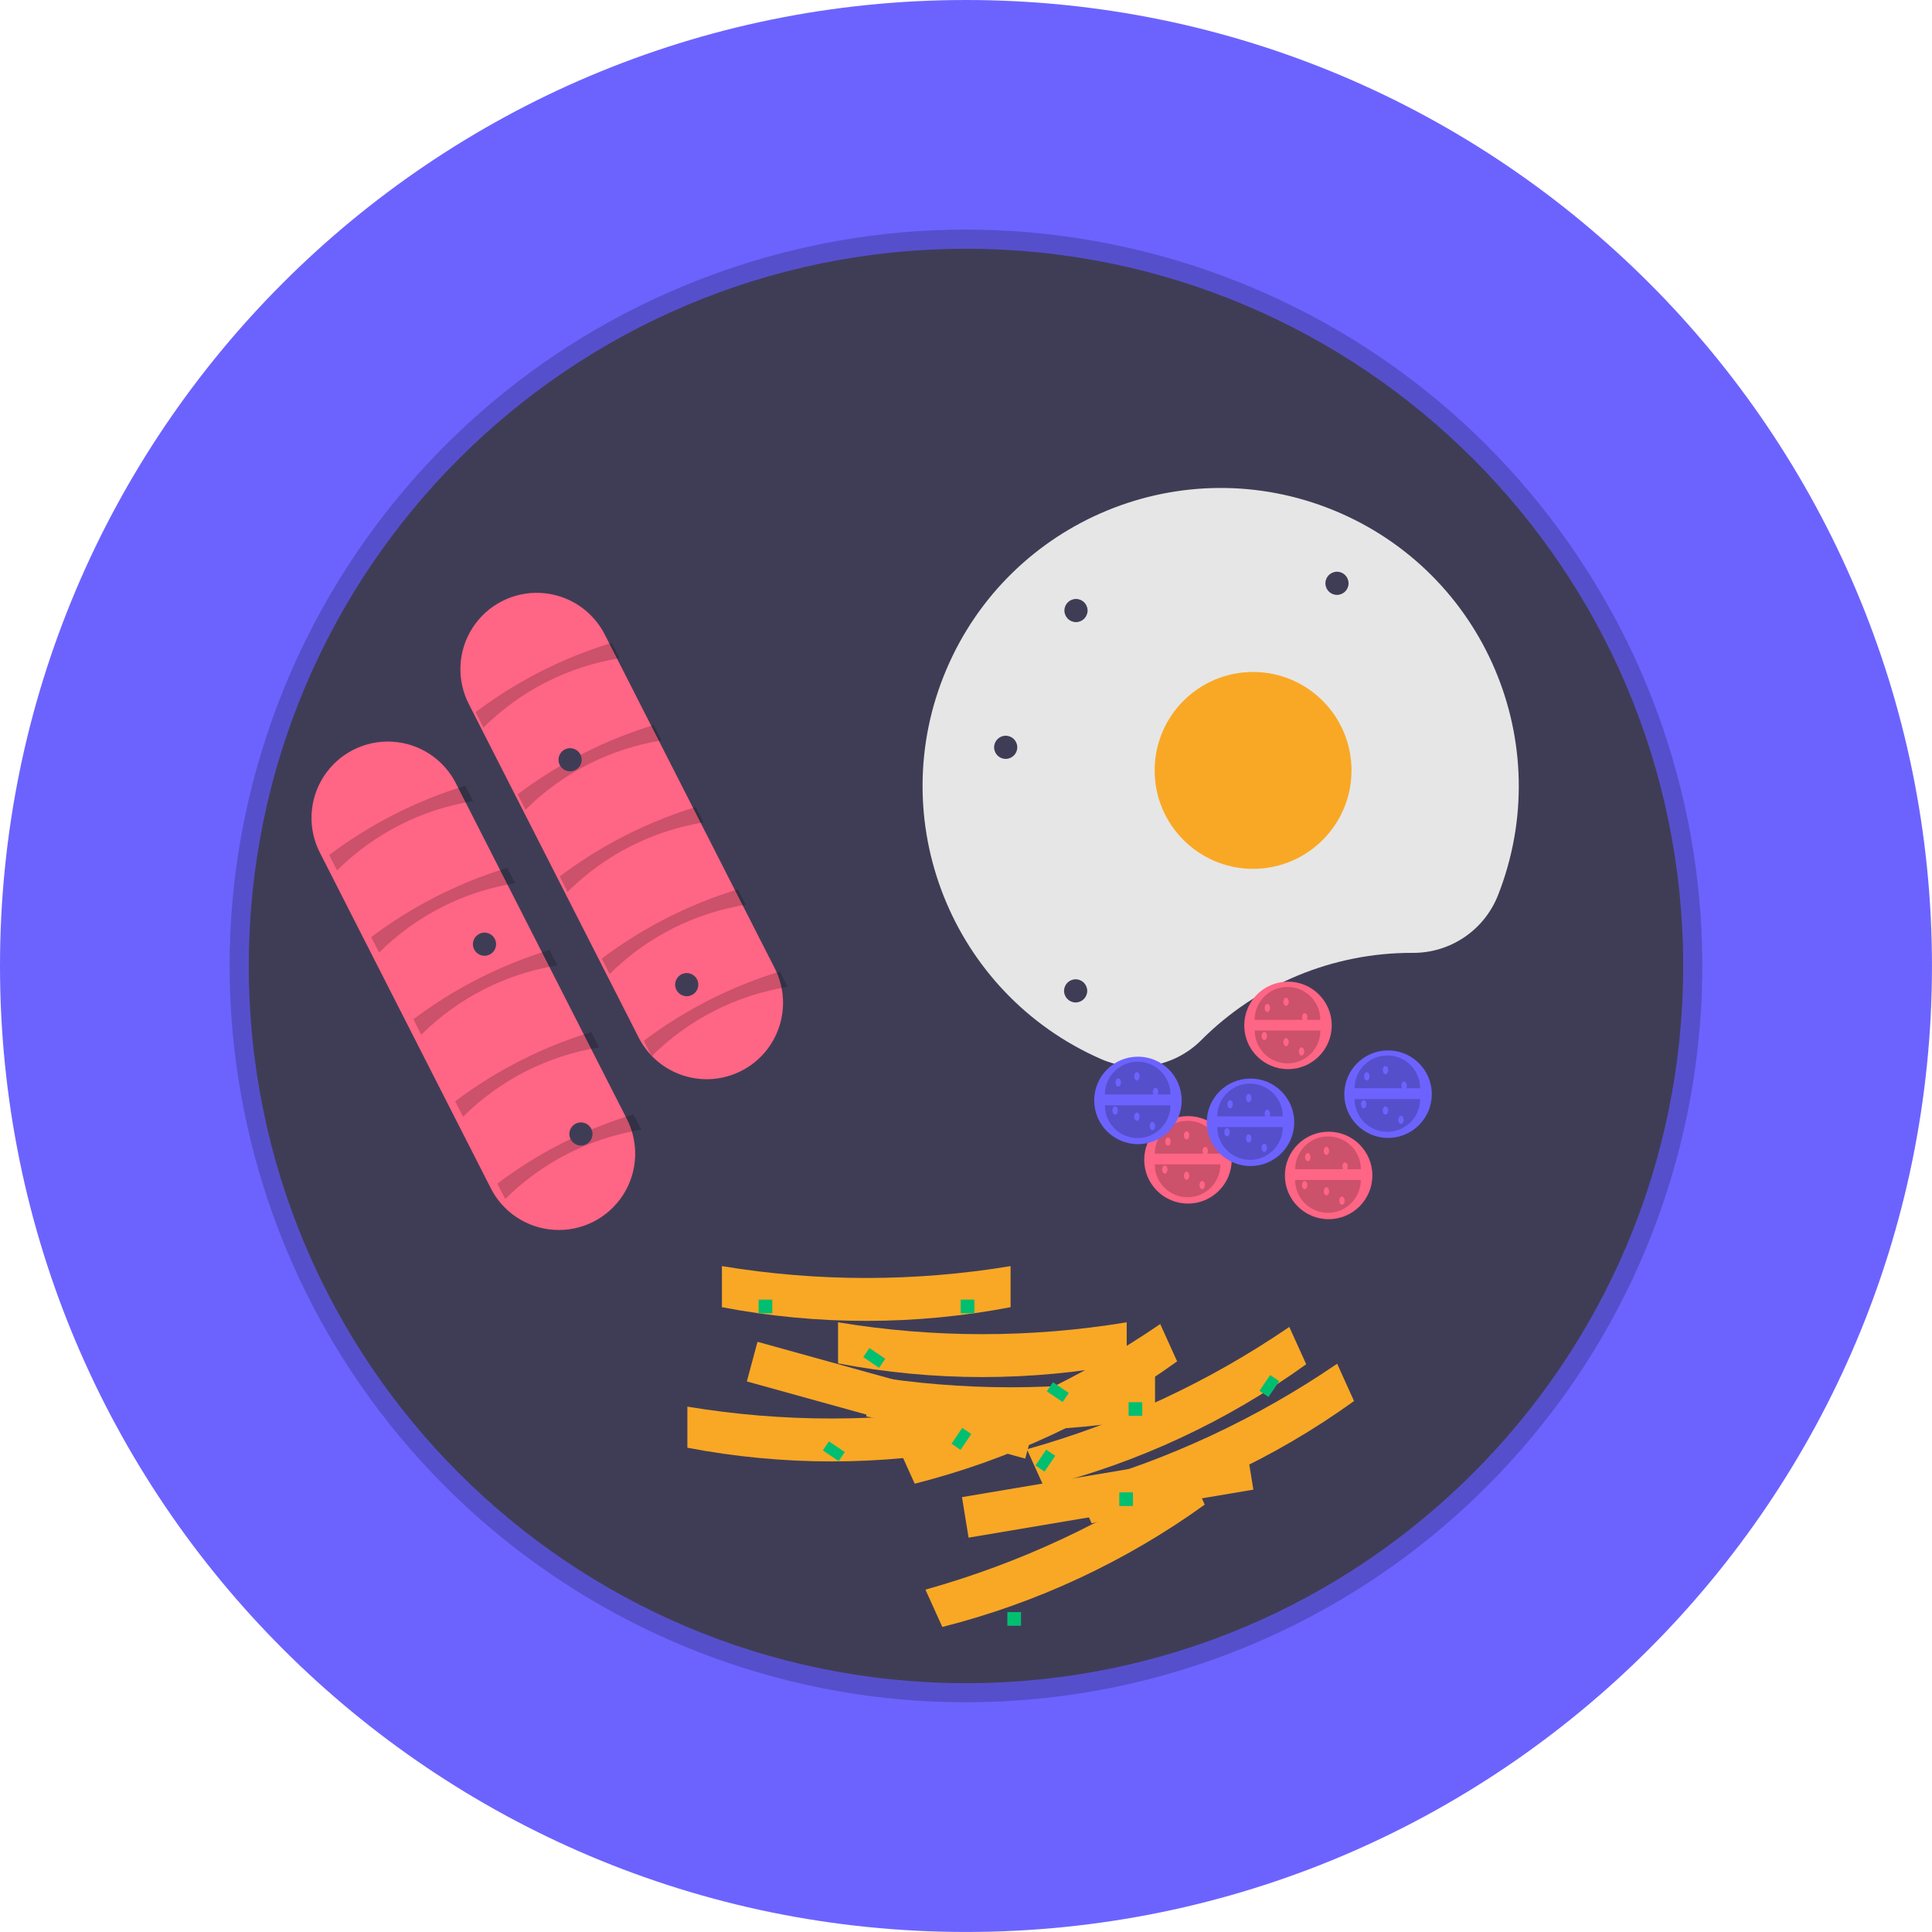
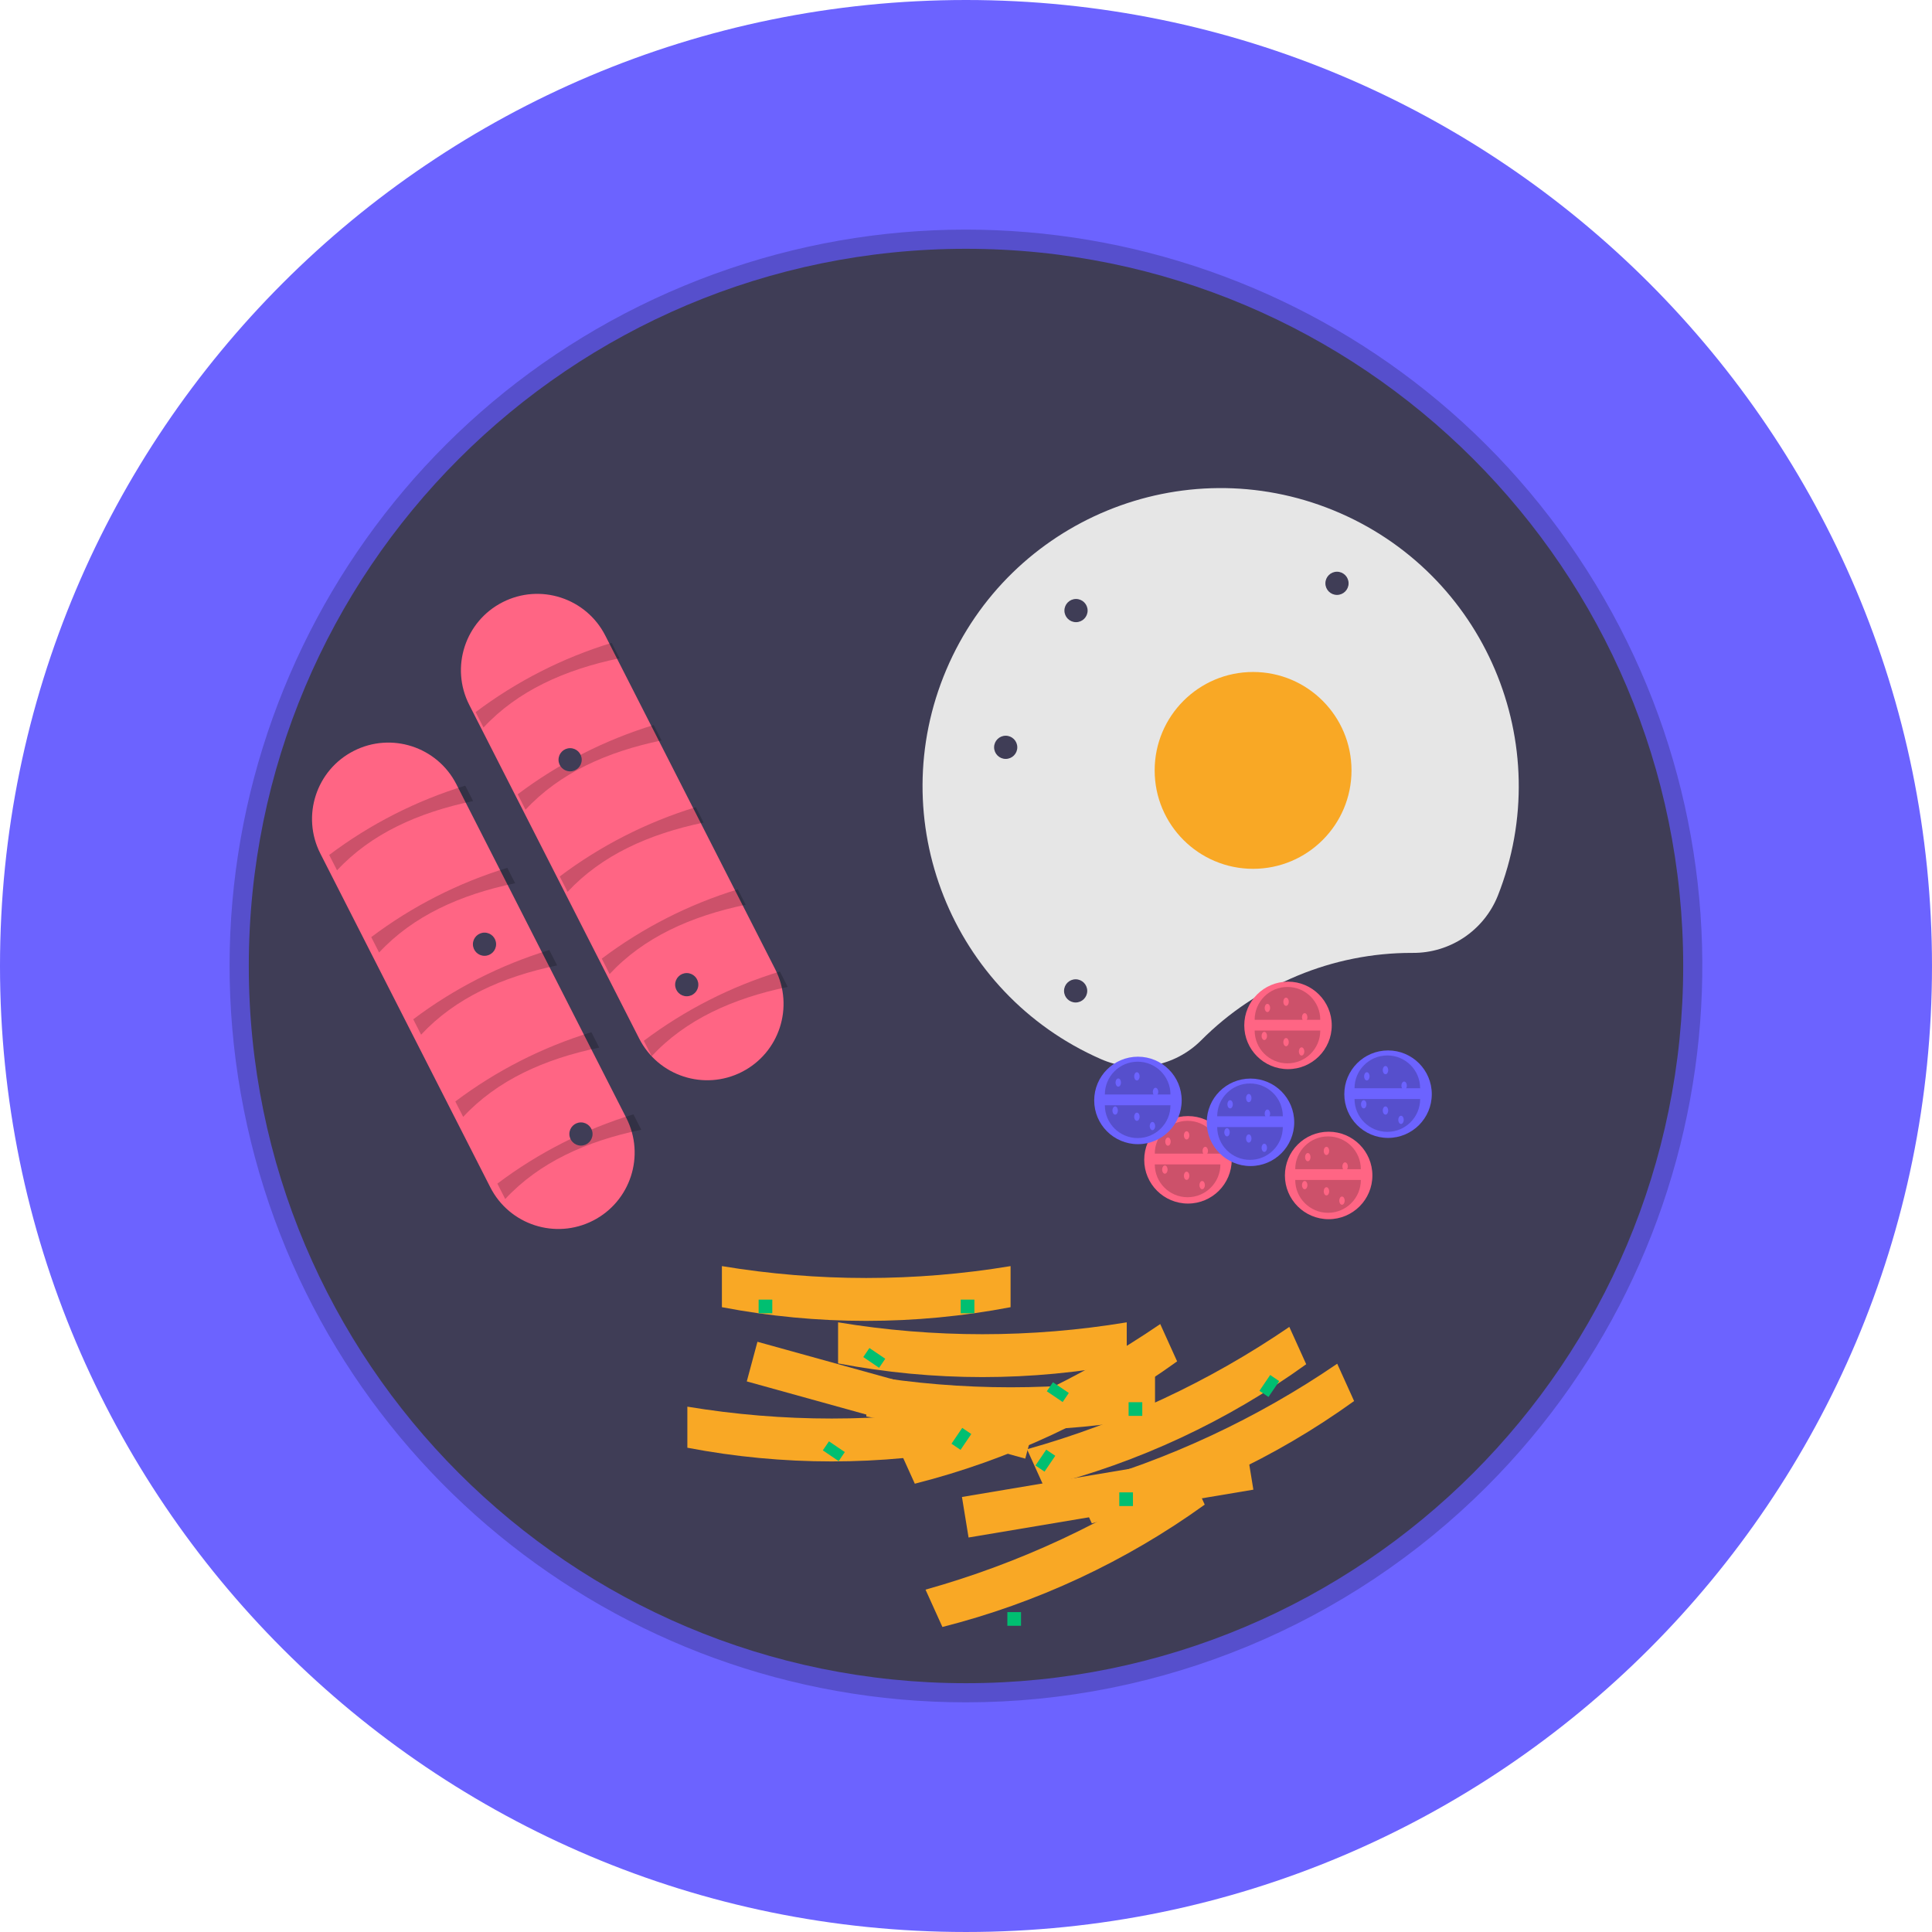
- <svg xmlns="http://www.w3.org/2000/svg" id="meal-svg" width="60.377" height="60.377" viewBox="0 0 60.377 60.377">
+ <svg xmlns="http://www.w3.org/2000/svg" id="meal-svg" width="308.871" height="308.87" viewBox="0 0 308.871 308.87">
  <defs>
    <style>
      .cls-1 {
        fill: #6c63ff;
      }

      .cls-2 {
        opacity: 0.2;
      }

      .cls-3 {
        fill: #3f3d56;
      }

      .cls-4 {
        fill: #ff6584;
      }

      .cls-5 {
        fill: #e6e6e6;
      }

      .cls-6 {
        fill: #f9a825;
      }

      .cls-7 {
        fill: #00bf71;
      }
    </style>
  </defs>
-   <path id="Path_53" data-name="Path 53" class="cls-1" d="M30.188,0A30.188,30.188,0,1,1,0,30.188,30.188,30.188,0,0,1,30.188,0Z" transform="translate(0)" />
-   <path id="Path_7" data-name="Path 7" class="cls-2" d="M447.049,318.561a23.011,23.011,0,1,1,16.271-6.74A23.011,23.011,0,0,1,447.049,318.561Zm0-44.6a21.592,21.592,0,1,0,21.592,21.592,21.616,21.616,0,0,0-21.592-21.592Z" transform="translate(-416.86 -265.362)" />
-   <ellipse id="Ellipse_5" data-name="Ellipse 5" class="cls-3" cx="22.413" cy="22.413" rx="22.413" ry="22.413" transform="translate(7.775 7.775)" />
-   <path id="Path_8" data-name="Path 8" class="cls-4" d="M471.219,352.538a2.386,2.386,0,1,1,4.252-2.165l5.311,10.428a2.386,2.386,0,0,1-4.252,2.165Z" transform="translate(-456.555 -330.511)" />
-   <path id="Path_9" data-name="Path 9" class="cls-2" d="M476.732,369.779l-.245-.481a13.775,13.775,0,0,1,4.252-2.165l.245.481A7.781,7.781,0,0,0,476.732,369.779Z" transform="translate(-461.623 -347.043)" />
-   <path id="Path_10" data-name="Path 10" class="cls-2" d="M487.138,390.214l-.245-.481a13.777,13.777,0,0,1,4.252-2.165l.245.481A7.782,7.782,0,0,0,487.138,390.214Z" transform="translate(-470.715 -364.91)" />
-   <path id="Path_11" data-name="Path 11" class="cls-2" d="M497.545,410.65l-.245-.481A13.775,13.775,0,0,1,501.552,408l.245.481A7.782,7.782,0,0,0,497.545,410.65Z" transform="translate(-479.808 -382.779)" />
-   <path id="Path_12" data-name="Path 12" class="cls-2" d="M507.951,431.085l-.245-.481a13.775,13.775,0,0,1,4.252-2.165l.245.481A7.782,7.782,0,0,0,507.951,431.085Z" transform="translate(-488.9 -400.646)" />
-   <path id="Path_13" data-name="Path 13" class="cls-2" d="M518.358,451.52l-.245-.481a13.776,13.776,0,0,1,4.252-2.165l.245.481A7.782,7.782,0,0,0,518.358,451.52Z" transform="translate(-497.993 -418.513)" />
-   <path id="Path_14" data-name="Path 14" class="cls-4" d="M434.971,388.057a2.386,2.386,0,1,1,4.252-2.165l5.311,10.428a2.386,2.386,0,1,1-4.252,2.165Z" transform="translate(-424.96 -361.382)" />
-   <path id="Path_15" data-name="Path 15" class="cls-2" d="M440.483,405.3l-.245-.481a13.777,13.777,0,0,1,4.252-2.165l.245.481A7.782,7.782,0,0,0,440.483,405.3Z" transform="translate(-429.95 -378.099)" />
-   <path id="Path_16" data-name="Path 16" class="cls-2" d="M450.89,425.733l-.245-.481a13.776,13.776,0,0,1,4.252-2.165l.245.481A7.782,7.782,0,0,0,450.89,425.733Z" transform="translate(-439.043 -395.966)" />
-   <path id="Path_17" data-name="Path 17" class="cls-2" d="M461.3,446.169l-.245-.481a13.777,13.777,0,0,1,4.252-2.165l.245.481A7.783,7.783,0,0,0,461.3,446.169Z" transform="translate(-448.135 -413.834)" />
-   <path id="Path_18" data-name="Path 18" class="cls-2" d="M471.7,466.6l-.245-.481a13.775,13.775,0,0,1,4.252-2.165l.245.481A7.783,7.783,0,0,0,471.7,466.6Z" transform="translate(-457.229 -431.702)" />
-   <path id="Path_19" data-name="Path 19" class="cls-2" d="M482.11,487.039l-.245-.481a13.775,13.775,0,0,1,4.252-2.165l.245.481A7.782,7.782,0,0,0,482.11,487.039Z" transform="translate(-466.321 -449.569)" />
-   <path id="Path_20" data-name="Path 20" class="cls-5" d="M590.92,336.827h.017a2.845,2.845,0,0,0,2.664-1.785,9.314,9.314,0,1,0-12.407,5.1,2.821,2.821,0,0,0,3.133-.581A9.283,9.283,0,0,1,590.92,336.827Z" transform="translate(-546.793 -307.049)" />
-   <ellipse id="Ellipse_6" data-name="Ellipse 6" class="cls-6" cx="3.076" cy="3.076" rx="3.076" ry="3.076" transform="translate(36.084 21)" />
-   <ellipse id="Ellipse_7" data-name="Ellipse 7" class="cls-3" cx="0.362" cy="0.362" rx="0.362" ry="0.362" transform="translate(31.067 22.992)" />
-   <ellipse id="Ellipse_8" data-name="Ellipse 8" class="cls-3" cx="0.362" cy="0.362" rx="0.362" ry="0.362" transform="translate(17.454 23.381)" />
-   <ellipse id="Ellipse_9" data-name="Ellipse 9" class="cls-3" cx="0.362" cy="0.362" rx="0.362" ry="0.362" transform="translate(33.264 18.718)" />
-   <ellipse id="Ellipse_10" data-name="Ellipse 10" class="cls-3" cx="0.362" cy="0.362" rx="0.362" ry="0.362" transform="translate(33.253 30.604)" />
-   <ellipse id="Ellipse_11" data-name="Ellipse 11" class="cls-3" cx="0.362" cy="0.362" rx="0.362" ry="0.362" transform="translate(41.42 17.867)" />
-   <ellipse id="Ellipse_12" data-name="Ellipse 12" class="cls-3" cx="0.362" cy="0.362" rx="0.362" ry="0.362" transform="translate(14.779 29.145)" />
-   <ellipse id="Ellipse_13" data-name="Ellipse 13" class="cls-3" cx="0.362" cy="0.362" rx="0.362" ry="0.362" transform="translate(17.793 35.076)" />
-   <ellipse id="Ellipse_14" data-name="Ellipse 14" class="cls-4" cx="1.367" cy="1.367" rx="1.367" ry="1.367" transform="translate(35.758 34.879)" />
-   <path id="Path_21" data-name="Path 21" class="cls-2" d="M648.422,497.982a1.025,1.025,0,1,1-2.051,0" transform="translate(-610.284 -461.593)" />
-   <path id="Path_22" data-name="Path 22" class="cls-2" d="M646.371,488.125a1.025,1.025,0,1,1,2.05,0" transform="translate(-610.283 -452.073)" />
-   <ellipse id="Ellipse_15" data-name="Ellipse 15" class="cls-4" cx="0.085" cy="0.128" rx="0.085" ry="0.128" transform="translate(36.415 35.548)" />
-   <ellipse id="Ellipse_16" data-name="Ellipse 16" class="cls-4" cx="0.085" cy="0.128" rx="0.085" ry="0.128" transform="translate(36.998 35.354)" />
-   <ellipse id="Ellipse_17" data-name="Ellipse 17" class="cls-4" cx="0.085" cy="0.128" rx="0.085" ry="0.128" transform="translate(36.998 36.616)" />
-   <ellipse id="Ellipse_18" data-name="Ellipse 18" class="cls-4" cx="0.085" cy="0.128" rx="0.085" ry="0.128" transform="translate(37.58 35.839)" />
-   <ellipse id="Ellipse_19" data-name="Ellipse 19" class="cls-4" cx="0.085" cy="0.128" rx="0.085" ry="0.128" transform="translate(37.483 36.908)" />
-   <ellipse id="Ellipse_20" data-name="Ellipse 20" class="cls-4" cx="0.085" cy="0.128" rx="0.085" ry="0.128" transform="translate(36.318 36.422)" />
-   <ellipse id="Ellipse_21" data-name="Ellipse 21" class="cls-4" cx="1.367" cy="1.367" rx="1.367" ry="1.367" transform="translate(38.884 30.678)" />
-   <path id="Path_23" data-name="Path 23" class="cls-2" d="M673.3,464.556a1.025,1.025,0,1,1-2.051,0" transform="translate(-632.037 -432.351)" />
-   <path id="Path_24" data-name="Path 24" class="cls-2" d="M671.246,454.7a1.025,1.025,0,1,1,2.051,0" transform="translate(-632.037 -422.831)" />
-   <ellipse id="Ellipse_22" data-name="Ellipse 22" class="cls-4" cx="0.085" cy="0.128" rx="0.085" ry="0.128" transform="translate(39.522 31.371)" />
-   <ellipse id="Ellipse_23" data-name="Ellipse 23" class="cls-4" cx="0.085" cy="0.128" rx="0.085" ry="0.128" transform="translate(40.105 31.177)" />
-   <ellipse id="Ellipse_24" data-name="Ellipse 24" class="cls-4" cx="0.085" cy="0.128" rx="0.085" ry="0.128" transform="translate(40.105 32.44)" />
-   <ellipse id="Ellipse_25" data-name="Ellipse 25" class="cls-4" cx="0.085" cy="0.128" rx="0.085" ry="0.128" transform="translate(40.688 31.663)" />
-   <ellipse id="Ellipse_26" data-name="Ellipse 26" class="cls-4" cx="0.085" cy="0.128" rx="0.085" ry="0.128" transform="translate(40.59 32.731)" />
-   <ellipse id="Ellipse_27" data-name="Ellipse 27" class="cls-4" cx="0.085" cy="0.128" rx="0.085" ry="0.128" transform="translate(39.425 32.246)" />
-   <ellipse id="Ellipse_28" data-name="Ellipse 28" class="cls-1" cx="1.367" cy="1.367" rx="1.367" ry="1.367" transform="translate(42.011 32.827)" />
-   <path id="Path_25" data-name="Path 25" class="cls-2" d="M698.172,481.658a1.025,1.025,0,1,1-2.051,0" transform="translate(-653.791 -447.312)" />
-   <path id="Path_26" data-name="Path 26" class="cls-2" d="M696.121,471.8a1.025,1.025,0,1,1,2.051,0" transform="translate(-653.79 -437.791)" />
-   <ellipse id="Ellipse_29" data-name="Ellipse 29" class="cls-1" cx="0.085" cy="0.128" rx="0.085" ry="0.128" transform="translate(42.63 33.508)" />
-   <ellipse id="Ellipse_30" data-name="Ellipse 30" class="cls-1" cx="0.085" cy="0.128" rx="0.085" ry="0.128" transform="translate(43.212 33.314)" />
-   <ellipse id="Ellipse_31" data-name="Ellipse 31" class="cls-1" cx="0.085" cy="0.128" rx="0.085" ry="0.128" transform="translate(43.212 34.577)" />
-   <ellipse id="Ellipse_32" data-name="Ellipse 32" class="cls-1" cx="0.085" cy="0.128" rx="0.085" ry="0.128" transform="translate(43.795 33.8)" />
-   <ellipse id="Ellipse_33" data-name="Ellipse 33" class="cls-1" cx="0.085" cy="0.128" rx="0.085" ry="0.128" transform="translate(43.698 34.868)" />
-   <ellipse id="Ellipse_34" data-name="Ellipse 34" class="cls-1" cx="0.085" cy="0.128" rx="0.085" ry="0.128" transform="translate(42.533 34.382)" />
-   <ellipse id="Ellipse_35" data-name="Ellipse 35" class="cls-1" cx="1.367" cy="1.367" rx="1.367" ry="1.367" transform="translate(34.195 33.022)" />
-   <path id="Path_27" data-name="Path 27" class="cls-2" d="M635.984,483.213a1.025,1.025,0,1,1-2.051,0" transform="translate(-599.406 -448.672)" />
-   <path id="Path_28" data-name="Path 28" class="cls-2" d="M633.934,473.355a1.025,1.025,0,1,1,2.051,0" transform="translate(-599.406 -439.151)" />
-   <ellipse id="Ellipse_36" data-name="Ellipse 36" class="cls-1" cx="0.085" cy="0.128" rx="0.085" ry="0.128" transform="translate(34.861 33.702)" />
-   <ellipse id="Ellipse_37" data-name="Ellipse 37" class="cls-1" cx="0.085" cy="0.128" rx="0.085" ry="0.128" transform="translate(35.444 33.508)" />
-   <ellipse id="Ellipse_38" data-name="Ellipse 38" class="cls-1" cx="0.085" cy="0.128" rx="0.085" ry="0.128" transform="translate(35.444 34.771)" />
-   <ellipse id="Ellipse_39" data-name="Ellipse 39" class="cls-1" cx="0.085" cy="0.128" rx="0.085" ry="0.128" transform="translate(36.026 33.994)" />
-   <ellipse id="Ellipse_40" data-name="Ellipse 40" class="cls-1" cx="0.085" cy="0.128" rx="0.085" ry="0.128" transform="translate(35.929 35.062)" />
-   <ellipse id="Ellipse_41" data-name="Ellipse 41" class="cls-1" cx="0.085" cy="0.128" rx="0.085" ry="0.128" transform="translate(34.764 34.577)" />
-   <ellipse id="Ellipse_42" data-name="Ellipse 42" class="cls-1" cx="1.367" cy="1.367" rx="1.367" ry="1.367" transform="translate(37.712 33.706)" />
-   <path id="Path_29" data-name="Path 29" class="cls-2" d="M663.969,488.654a1.025,1.025,0,1,1-2.05,0" transform="translate(-623.88 -453.432)" />
-   <path id="Path_30" data-name="Path 30" class="cls-2" d="M661.918,478.8a1.025,1.025,0,1,1,2.051,0" transform="translate(-623.879 -443.911)" />
-   <ellipse id="Ellipse_43" data-name="Ellipse 43" class="cls-1" cx="0.085" cy="0.128" rx="0.085" ry="0.128" transform="translate(38.357 34.382)" />
-   <ellipse id="Ellipse_44" data-name="Ellipse 44" class="cls-1" cx="0.085" cy="0.128" rx="0.085" ry="0.128" transform="translate(38.94 34.188)" />
-   <ellipse id="Ellipse_45" data-name="Ellipse 45" class="cls-1" cx="0.085" cy="0.128" rx="0.085" ry="0.128" transform="translate(38.94 35.451)" />
-   <ellipse id="Ellipse_46" data-name="Ellipse 46" class="cls-1" cx="0.085" cy="0.128" rx="0.085" ry="0.128" transform="translate(39.522 34.674)" />
-   <ellipse id="Ellipse_47" data-name="Ellipse 47" class="cls-1" cx="0.085" cy="0.128" rx="0.085" ry="0.128" transform="translate(39.425 35.742)" />
-   <ellipse id="Ellipse_48" data-name="Ellipse 48" class="cls-1" cx="0.085" cy="0.128" rx="0.085" ry="0.128" transform="translate(38.26 35.256)" />
-   <ellipse id="Ellipse_49" data-name="Ellipse 49" class="cls-4" cx="1.367" cy="1.367" rx="1.367" ry="1.367" transform="translate(40.154 35.367)" />
-   <path id="Path_31" data-name="Path 31" class="cls-2" d="M683.4,501.869a1.025,1.025,0,0,1-2.051,0" transform="translate(-640.874 -464.993)" />
-   <path id="Path_32" data-name="Path 32" class="cls-2" d="M681.352,492.011a1.025,1.025,0,1,1,2.051,0" transform="translate(-640.875 -455.472)" />
-   <ellipse id="Ellipse_50" data-name="Ellipse 50" class="cls-4" cx="0.085" cy="0.128" rx="0.085" ry="0.128" transform="translate(40.785 36.033)" />
-   <ellipse id="Ellipse_51" data-name="Ellipse 51" class="cls-4" cx="0.085" cy="0.128" rx="0.085" ry="0.128" transform="translate(41.367 35.839)" />
-   <ellipse id="Ellipse_52" data-name="Ellipse 52" class="cls-4" cx="0.085" cy="0.128" rx="0.085" ry="0.128" transform="translate(41.367 37.102)" />
-   <ellipse id="Ellipse_53" data-name="Ellipse 53" class="cls-4" cx="0.085" cy="0.128" rx="0.085" ry="0.128" transform="translate(41.95 36.325)" />
-   <ellipse id="Ellipse_54" data-name="Ellipse 54" class="cls-4" cx="0.085" cy="0.128" rx="0.085" ry="0.128" transform="translate(41.853 37.393)" />
-   <ellipse id="Ellipse_55" data-name="Ellipse 55" class="cls-4" cx="0.085" cy="0.128" rx="0.085" ry="0.128" transform="translate(40.688 36.908)" />
-   <ellipse id="Ellipse_56" data-name="Ellipse 56" class="cls-3" cx="0.362" cy="0.362" rx="0.362" ry="0.362" transform="translate(21.099 30.409)" />
-   <path id="Path_33" data-name="Path 33" class="cls-6" d="M393.872,336.509l-8.7-2.413.333-1.238,8.7,2.413Z" transform="translate(-361.832 -290.925)" />
-   <path id="Path_34" data-name="Path 34" class="cls-6" d="M535.682,559.176a23.991,23.991,0,0,1-9.021,0v-1.284a27.589,27.589,0,0,0,9.021,0Z" transform="translate(-505.18 -513.933)" />
-   <path id="Path_35" data-name="Path 35" class="cls-6" d="M544.12,524.141a23.99,23.99,0,0,1-9.021,0v-1.284a27.585,27.585,0,0,0,9.021,0Z" transform="translate(-512.538 -483.29)" />
-   <path id="Path_36" data-name="Path 36" class="cls-6" d="M572.5,538.154a23.993,23.993,0,0,1-9.021,0v-1.284a27.586,27.586,0,0,0,9.021,0Z" transform="translate(-537.289 -495.547)" />
-   <path id="Path_37" data-name="Path 37" class="cls-6" d="M579.406,551.39a23.988,23.988,0,0,1-9.021,0v-1.284a27.585,27.585,0,0,0,9.021,0Z" transform="translate(-543.31 -507.123)" />
-   <path id="Path_38" data-name="Path 38" class="cls-6" d="M446.783,361.568l-8.9,1.5-.206-1.266,8.9-1.5Z" transform="translate(-407.614 -315.015)" />
-   <path id="Path_39" data-name="Path 39" class="cls-6" d="M593.776,571.132a24.177,24.177,0,0,1-8.2,3.823l-.528-1.166a27.8,27.8,0,0,0,8.2-3.823Z" transform="translate(-556.127 -524.111)" />
-   <path id="Path_40" data-name="Path 40" class="cls-6" d="M587.03,535.721a24.178,24.178,0,0,1-8.2,3.823l-.528-1.166a27.8,27.8,0,0,0,8.2-3.823Z" transform="translate(-550.244 -493.177)" />
-   <path id="Path_41" data-name="Path 41" class="cls-6" d="M618.584,536.427a24.179,24.179,0,0,1-8.2,3.823l-.528-1.166a27.8,27.8,0,0,0,8.2-3.823Z" transform="translate(-577.764 -493.793)" />
-   <path id="Path_42" data-name="Path 42" class="cls-6" d="M630.3,545.527a24.177,24.177,0,0,1-8.2,3.823l-.528-1.166a27.8,27.8,0,0,0,8.2-3.823Z" transform="translate(-587.985 -501.743)" />
-   <rect id="Rectangle_9" data-name="Rectangle 9" class="cls-7" width="0.427" height="0.427" transform="translate(30.023 40.614)" />
-   <rect id="Rectangle_10" data-name="Rectangle 10" class="cls-7" width="0.427" height="0.427" transform="translate(31.481 50.38)" />
-   <rect id="Rectangle_11" data-name="Rectangle 11" class="cls-7" width="0.427" height="0.427" transform="translate(23.708 40.614)" />
-   <rect id="Rectangle_12" data-name="Rectangle 12" class="cls-7" width="0.427" height="0.427" transform="translate(34.979 46.638)" />
-   <rect id="Rectangle_13" data-name="Rectangle 13" class="cls-7" width="0.427" height="0.427" transform="translate(35.27 43.82)" />
-   <rect id="Rectangle_14" data-name="Rectangle 14" class="cls-7" width="0.598" height="0.342" transform="translate(27.17 42.127) rotate(34.156)" />
-   <rect id="Rectangle_15" data-name="Rectangle 15" class="cls-7" width="0.598" height="0.342" transform="translate(32.906 43.196) rotate(34.156)" />
-   <rect id="Rectangle_16" data-name="Rectangle 16" class="cls-7" width="0.598" height="0.342" transform="translate(25.906 45.043) rotate(34.156)" />
-   <rect id="Rectangle_17" data-name="Rectangle 17" class="cls-7" width="0.598" height="0.342" transform="translate(30.354 44.815) rotate(124.156)" />
-   <rect id="Rectangle_18" data-name="Rectangle 18" class="cls-7" width="0.598" height="0.342" transform="translate(32.978 45.495) rotate(124.156)" />
-   <rect id="Rectangle_19" data-name="Rectangle 19" class="cls-7" width="0.598" height="0.342" transform="translate(39.977 43.162) rotate(124.156)" />
+   <path id="Path_53" data-name="Path 53" class="cls-1" d="M154.435,0A154.435,154.435,0,1,1,0,154.435,154.435,154.435,0,0,1,154.435,0Z" />
+   <path id="Path_7" data-name="Path 7" class="cls-2" d="M541.764,507.985A117.718,117.718,0,1,1,625,473.506,117.718,117.718,0,0,1,541.764,507.985Zm0-228.177A110.458,110.458,0,1,0,652.223,390.266,110.583,110.583,0,0,0,541.764,279.808Z" transform="translate(-387.328 -235.83)" />
+   <circle id="Ellipse_5" data-name="Ellipse 5" class="cls-3" cx="114.66" cy="114.66" r="114.66" transform="translate(39.775 39.775)" />
+   <path id="Path_8" data-name="Path 8" class="cls-4" d="M472.29,366.814a12.2,12.2,0,1,1,21.75-11.076l27.168,53.349a12.2,12.2,0,0,1-21.75,11.076Z" transform="translate(-397.271 -254.129)" />
+   <path id="Path_9" data-name="Path 9" class="cls-2" d="M477.741,380.671l-1.254-2.462a70.473,70.473,0,0,1,21.75-11.076l1.254,2.462C490.676,371.43,483.178,374.827,477.741,380.671Z" transform="translate(-400.445 -264.36)" />
+   <path id="Path_10" data-name="Path 10" class="cls-2" d="M488.147,401.106l-1.254-2.462a70.473,70.473,0,0,1,21.75-11.076l1.254,2.462C501.083,391.865,493.584,395.262,488.147,401.106Z" transform="translate(-404.13 -271.659)" />
+   <path id="Path_11" data-name="Path 11" class="cls-2" d="M498.554,421.542,497.3,419.08A70.474,70.474,0,0,1,519.05,408l1.254,2.462C511.49,412.3,503.991,415.7,498.554,421.542Z" transform="translate(-407.815 -278.958)" />
+   <path id="Path_12" data-name="Path 12" class="cls-2" d="M508.96,441.977l-1.254-2.462a70.471,70.471,0,0,1,21.75-11.076l1.254,2.462C521.9,432.737,514.4,436.133,508.96,441.977Z" transform="translate(-411.5 -286.257)" />
+   <path id="Path_13" data-name="Path 13" class="cls-2" d="M519.367,462.412l-1.254-2.462a70.477,70.477,0,0,1,21.75-11.076l1.254,2.462C532.3,453.172,524.8,456.568,519.367,462.412Z" transform="translate(-415.185 -293.556)" />
+   <path id="Path_14" data-name="Path 14" class="cls-4" d="M436.043,402.333a12.2,12.2,0,1,1,21.75-11.076l27.168,53.349a12.2,12.2,0,0,1-21.75,11.076Z" transform="translate(-384.828 -265.87)" />
+   <path id="Path_15" data-name="Path 15" class="cls-2" d="M441.492,416.19l-1.254-2.462a70.474,70.474,0,0,1,21.75-11.076l1.254,2.462C454.428,406.95,446.929,410.346,441.492,416.19Z" transform="translate(-387.609 -277.047)" />
+   <path id="Path_16" data-name="Path 16" class="cls-2" d="M451.9,436.625l-1.254-2.462a70.475,70.475,0,0,1,21.75-11.076l1.254,2.462C464.835,427.384,457.336,430.781,451.9,436.625Z" transform="translate(-391.294 -284.346)" />
+   <path id="Path_17" data-name="Path 17" class="cls-2" d="M462.3,457.061l-1.254-2.462a70.472,70.472,0,0,1,21.75-11.076l1.254,2.462C475.241,447.82,467.742,451.217,462.3,457.061Z" transform="translate(-394.979 -291.645)" />
+   <path id="Path_18" data-name="Path 18" class="cls-2" d="M472.712,477.5l-1.254-2.462a70.47,70.47,0,0,1,21.75-11.076l1.254,2.462C485.648,468.255,478.149,471.652,472.712,477.5Z" transform="translate(-398.664 -298.944)" />
+   <path id="Path_19" data-name="Path 19" class="cls-2" d="M483.119,497.931l-1.254-2.462a70.471,70.471,0,0,1,21.75-11.076l1.254,2.462C496.054,488.69,488.556,492.087,483.119,497.931Z" transform="translate(-402.349 -306.243)" />
+   <path id="Path_20" data-name="Path 20" class="cls-5" d="M653.869,396.608h.086a14.557,14.557,0,0,0,13.629-9.129,47.647,47.647,0,1,0-63.473,26.1,14.432,14.432,0,0,0,16.028-2.972A47.49,47.49,0,0,1,653.869,396.608Z" transform="translate(-428.129 -244.268)" />
+   <circle id="Ellipse_6" data-name="Ellipse 6" class="cls-6" cx="15.735" cy="15.735" r="15.735" transform="translate(184.597 107.43)" />
+   <circle id="Ellipse_7" data-name="Ellipse 7" class="cls-3" cx="1.854" cy="1.854" r="1.854" transform="translate(158.928 117.62)" />
+   <circle id="Ellipse_8" data-name="Ellipse 8" class="cls-3" cx="1.854" cy="1.854" r="1.854" transform="translate(89.292 119.61)" />
+   <circle id="Ellipse_9" data-name="Ellipse 9" class="cls-3" cx="1.854" cy="1.854" r="1.854" transform="translate(170.17 95.758)" />
+   <circle id="Ellipse_10" data-name="Ellipse 10" class="cls-3" cx="1.854" cy="1.854" r="1.854" transform="translate(170.11 156.561)" />
+   <circle id="Ellipse_11" data-name="Ellipse 11" class="cls-3" cx="1.854" cy="1.854" r="1.854" transform="translate(211.892 91.402)" />
+   <circle id="Ellipse_12" data-name="Ellipse 12" class="cls-3" cx="1.854" cy="1.854" r="1.854" transform="translate(75.605 149.1)" />
+   <circle id="Ellipse_13" data-name="Ellipse 13" class="cls-3" cx="1.854" cy="1.854" r="1.854" transform="translate(91.024 179.441)" />
+   <circle id="Ellipse_14" data-name="Ellipse 14" class="cls-4" cx="6.993" cy="6.993" r="6.993" transform="translate(182.928 178.429)" />
+   <path id="Path_21" data-name="Path 21" class="cls-2" d="M656.862,497.982a5.245,5.245,0,1,1-10.49,0" transform="translate(-461.755 -311.825)" />
+   <path id="Path_22" data-name="Path 22" class="cls-2" d="M646.371,492.345a5.245,5.245,0,0,1,10.49,0" transform="translate(-461.755 -307.911)" />
+   <ellipse id="Ellipse_15" data-name="Ellipse 15" class="cls-4" cx="0.437" cy="0.656" rx="0.437" ry="0.656" transform="translate(186.288 181.853)" />
+   <ellipse id="Ellipse_16" data-name="Ellipse 16" class="cls-4" cx="0.437" cy="0.656" rx="0.437" ry="0.656" transform="translate(189.269 180.859)" />
+   <ellipse id="Ellipse_17" data-name="Ellipse 17" class="cls-4" cx="0.437" cy="0.656" rx="0.437" ry="0.656" transform="translate(189.269 187.318)" />
+   <ellipse id="Ellipse_18" data-name="Ellipse 18" class="cls-4" cx="0.437" cy="0.656" rx="0.437" ry="0.656" transform="translate(192.25 183.343)" />
+   <ellipse id="Ellipse_19" data-name="Ellipse 19" class="cls-4" cx="0.437" cy="0.656" rx="0.437" ry="0.656" transform="translate(191.753 188.809)" />
+   <ellipse id="Ellipse_20" data-name="Ellipse 20" class="cls-4" cx="0.437" cy="0.656" rx="0.437" ry="0.656" transform="translate(185.791 186.324)" />
+   <circle id="Ellipse_21" data-name="Ellipse 21" class="cls-4" cx="6.993" cy="6.993" r="6.993" transform="translate(198.922 156.938)" />
+   <path id="Path_23" data-name="Path 23" class="cls-2" d="M681.737,464.556a5.245,5.245,0,0,1-10.49,0" transform="translate(-470.663 -299.802)" />
+   <path id="Path_24" data-name="Path 24" class="cls-2" d="M671.246,458.919a5.245,5.245,0,0,1,10.49,0" transform="translate(-470.663 -295.888)" />
+   <ellipse id="Ellipse_22" data-name="Ellipse 22" class="cls-4" cx="0.437" cy="0.656" rx="0.437" ry="0.656" transform="translate(202.184 160.487)" />
+   <ellipse id="Ellipse_23" data-name="Ellipse 23" class="cls-4" cx="0.437" cy="0.656" rx="0.437" ry="0.656" transform="translate(205.166 159.493)" />
+   <ellipse id="Ellipse_24" data-name="Ellipse 24" class="cls-4" cx="0.437" cy="0.656" rx="0.437" ry="0.656" transform="translate(205.166 165.953)" />
+   <ellipse id="Ellipse_25" data-name="Ellipse 25" class="cls-4" cx="0.437" cy="0.656" rx="0.437" ry="0.656" transform="translate(208.146 161.978)" />
+   <ellipse id="Ellipse_26" data-name="Ellipse 26" class="cls-4" cx="0.437" cy="0.656" rx="0.437" ry="0.656" transform="translate(207.649 167.443)" />
+   <ellipse id="Ellipse_27" data-name="Ellipse 27" class="cls-4" cx="0.437" cy="0.656" rx="0.437" ry="0.656" transform="translate(201.688 164.959)" />
+   <circle id="Ellipse_28" data-name="Ellipse 28" class="cls-1" cx="6.993" cy="6.993" r="6.993" transform="translate(214.916 167.934)" />
+   <path id="Path_25" data-name="Path 25" class="cls-2" d="M706.612,481.658a5.245,5.245,0,0,1-10.49,0" transform="translate(-479.571 -305.953)" />
+   <path id="Path_26" data-name="Path 26" class="cls-2" d="M696.121,476.02a5.245,5.245,0,0,1,10.49,0" transform="translate(-479.571 -302.039)" />
+   <ellipse id="Ellipse_29" data-name="Ellipse 29" class="cls-1" cx="0.437" cy="0.656" rx="0.437" ry="0.656" transform="translate(218.081 171.419)" />
+   <ellipse id="Ellipse_30" data-name="Ellipse 30" class="cls-1" cx="0.437" cy="0.656" rx="0.437" ry="0.656" transform="translate(221.062 170.425)" />
+   <ellipse id="Ellipse_31" data-name="Ellipse 31" class="cls-1" cx="0.437" cy="0.656" rx="0.437" ry="0.656" transform="translate(221.062 176.884)" />
+   <ellipse id="Ellipse_32" data-name="Ellipse 32" class="cls-1" cx="0.437" cy="0.656" rx="0.437" ry="0.656" transform="translate(224.043 172.909)" />
+   <ellipse id="Ellipse_33" data-name="Ellipse 33" class="cls-1" cx="0.437" cy="0.656" rx="0.437" ry="0.656" transform="translate(223.545 178.375)" />
+   <ellipse id="Ellipse_34" data-name="Ellipse 34" class="cls-1" cx="0.437" cy="0.656" rx="0.437" ry="0.656" transform="translate(217.585 175.89)" />
+   <circle id="Ellipse_35" data-name="Ellipse 35" class="cls-1" cx="6.993" cy="6.993" r="6.993" transform="translate(174.931 168.934)" />
+   <path id="Path_27" data-name="Path 27" class="cls-2" d="M644.424,483.213a5.245,5.245,0,0,1-10.49,0" transform="translate(-457.301 -306.513)" />
+   <path id="Path_28" data-name="Path 28" class="cls-2" d="M633.934,477.575a5.245,5.245,0,1,1,10.49,0" transform="translate(-457.301 -302.598)" />
+   <ellipse id="Ellipse_36" data-name="Ellipse 36" class="cls-1" cx="0.437" cy="0.656" rx="0.437" ry="0.656" transform="translate(178.34 172.412)" />
+   <ellipse id="Ellipse_37" data-name="Ellipse 37" class="cls-1" cx="0.437" cy="0.656" rx="0.437" ry="0.656" transform="translate(181.321 171.419)" />
+   <ellipse id="Ellipse_38" data-name="Ellipse 38" class="cls-1" cx="0.437" cy="0.656" rx="0.437" ry="0.656" transform="translate(181.321 177.877)" />
+   <ellipse id="Ellipse_39" data-name="Ellipse 39" class="cls-1" cx="0.437" cy="0.656" rx="0.437" ry="0.656" transform="translate(184.301 173.902)" />
+   <ellipse id="Ellipse_40" data-name="Ellipse 40" class="cls-1" cx="0.437" cy="0.656" rx="0.437" ry="0.656" transform="translate(183.805 179.368)" />
+   <ellipse id="Ellipse_41" data-name="Ellipse 41" class="cls-1" cx="0.437" cy="0.656" rx="0.437" ry="0.656" transform="translate(177.844 176.884)" />
+   <circle id="Ellipse_42" data-name="Ellipse 42" class="cls-1" cx="6.993" cy="6.993" r="6.993" transform="translate(192.924 172.432)" />
+   <path id="Path_29" data-name="Path 29" class="cls-2" d="M672.409,488.654a5.245,5.245,0,1,1-10.49,0" transform="translate(-467.323 -308.47)" />
+   <path id="Path_30" data-name="Path 30" class="cls-2" d="M661.918,483.016a5.245,5.245,0,0,1,10.49,0" transform="translate(-467.322 -304.555)" />
+   <ellipse id="Ellipse_43" data-name="Ellipse 43" class="cls-1" cx="0.437" cy="0.656" rx="0.437" ry="0.656" transform="translate(196.223 175.89)" />
+   <ellipse id="Ellipse_44" data-name="Ellipse 44" class="cls-1" cx="0.437" cy="0.656" rx="0.437" ry="0.656" transform="translate(199.204 174.896)" />
+   <ellipse id="Ellipse_45" data-name="Ellipse 45" class="cls-1" cx="0.437" cy="0.656" rx="0.437" ry="0.656" transform="translate(199.204 181.356)" />
+   <ellipse id="Ellipse_46" data-name="Ellipse 46" class="cls-1" cx="0.437" cy="0.656" rx="0.437" ry="0.656" transform="translate(202.184 177.381)" />
+   <ellipse id="Ellipse_47" data-name="Ellipse 47" class="cls-1" cx="0.437" cy="0.656" rx="0.437" ry="0.656" transform="translate(201.688 182.846)" />
+   <ellipse id="Ellipse_48" data-name="Ellipse 48" class="cls-1" cx="0.437" cy="0.656" rx="0.437" ry="0.656" transform="translate(195.727 180.362)" />
+   <circle id="Ellipse_49" data-name="Ellipse 49" class="cls-4" cx="6.993" cy="6.993" r="6.993" transform="translate(205.419 180.929)" />
+   <path id="Path_31" data-name="Path 31" class="cls-2" d="M691.842,501.869a5.245,5.245,0,1,1-10.49,0" transform="translate(-474.282 -313.223)" />
+   <path id="Path_32" data-name="Path 32" class="cls-2" d="M681.352,496.231a5.245,5.245,0,1,1,10.49,0" transform="translate(-474.282 -309.308)" />
+   <ellipse id="Ellipse_50" data-name="Ellipse 50" class="cls-4" cx="0.437" cy="0.656" rx="0.437" ry="0.656" transform="translate(208.643 184.337)" />
+   <ellipse id="Ellipse_51" data-name="Ellipse 51" class="cls-4" cx="0.437" cy="0.656" rx="0.437" ry="0.656" transform="translate(211.623 183.343)" />
+   <ellipse id="Ellipse_52" data-name="Ellipse 52" class="cls-4" cx="0.437" cy="0.656" rx="0.437" ry="0.656" transform="translate(211.623 189.802)" />
+   <ellipse id="Ellipse_53" data-name="Ellipse 53" class="cls-4" cx="0.437" cy="0.656" rx="0.437" ry="0.656" transform="translate(214.604 185.828)" />
+   <ellipse id="Ellipse_54" data-name="Ellipse 54" class="cls-4" cx="0.437" cy="0.656" rx="0.437" ry="0.656" transform="translate(214.107 191.293)" />
+   <ellipse id="Ellipse_55" data-name="Ellipse 55" class="cls-4" cx="0.437" cy="0.656" rx="0.437" ry="0.656" transform="translate(208.146 188.809)" />
+   <circle id="Ellipse_56" data-name="Ellipse 56" class="cls-3" cx="1.854" cy="1.854" r="1.854" transform="translate(107.935 155.566)" />
+   <path id="Path_33" data-name="Path 33" class="cls-6" d="M429.689,351.538,385.17,339.192l1.705-6.335L431.395,345.2Z" transform="translate(-265.781 -118.345)" />
+   <path id="Path_34" data-name="Path 34" class="cls-6" d="M572.812,564.458a122.728,122.728,0,0,1-46.151,0v-6.566a141.131,141.131,0,0,0,46.151,0Z" transform="translate(-416.773 -333.008)" />
+   <path id="Path_35" data-name="Path 35" class="cls-6" d="M581.25,529.424a122.728,122.728,0,0,1-46.151,0v-6.567a141.121,141.121,0,0,0,46.151,0Z" transform="translate(-419.688 -320.443)" />
+   <path id="Path_36" data-name="Path 36" class="cls-6" d="M609.631,543.437a122.727,122.727,0,0,1-46.151,0v-6.566a141.131,141.131,0,0,0,46.151,0Z" transform="translate(-429.496 -325.469)" />
+   <path id="Path_37" data-name="Path 37" class="cls-6" d="M616.536,556.673a122.73,122.73,0,0,1-46.151,0v-6.567a141.127,141.127,0,0,0,46.151,0Z" transform="translate(-431.881 -330.216)" />
+   <path id="Path_38" data-name="Path 38" class="cls-6" d="M484.264,366.781l-45.532,7.648-1.056-6.479,45.532-7.648Z" transform="translate(-283.887 -128.626)" />
+   <path id="Path_39" data-name="Path 39" class="cls-6" d="M629.688,575.932a123.683,123.683,0,0,1-41.936,19.559l-2.7-5.967a142.231,142.231,0,0,0,41.936-19.559Z" transform="translate(-437.088 -335.386)" />
+   <path id="Path_40" data-name="Path 40" class="cls-6" d="M622.941,540.521a123.682,123.682,0,0,1-41.935,19.559l-2.7-5.967a142.239,142.239,0,0,0,41.935-19.559Z" transform="translate(-434.753 -322.877)" />
+   <path id="Path_41" data-name="Path 41" class="cls-6" d="M654.5,541.227a123.686,123.686,0,0,1-41.935,19.559l-2.7-5.967a142.236,142.236,0,0,0,41.935-19.559Z" transform="translate(-445.675 -323.126)" />
+   <path id="Path_42" data-name="Path 42" class="cls-6" d="M666.214,550.327a123.685,123.685,0,0,1-41.935,19.559l-2.7-5.967a142.235,142.235,0,0,0,41.935-19.559Z" transform="translate(-449.732 -326.341)" />
+   <rect id="Rectangle_9" data-name="Rectangle 9" class="cls-7" width="2.185" height="2.185" transform="translate(153.591 207.771)" />
+   <rect id="Rectangle_10" data-name="Rectangle 10" class="cls-7" width="2.185" height="2.185" transform="translate(161.047 257.731)" />
+   <rect id="Rectangle_11" data-name="Rectangle 11" class="cls-7" width="2.185" height="2.185" transform="translate(121.282 207.771)" />
+   <rect id="Rectangle_12" data-name="Rectangle 12" class="cls-7" width="2.185" height="2.185" transform="translate(178.941 238.588)" />
+   <rect id="Rectangle_13" data-name="Rectangle 13" class="cls-7" width="2.185" height="2.185" transform="translate(180.432 224.173)" />
+   <rect id="Rectangle_14" data-name="Rectangle 14" class="cls-7" width="3.06" height="1.748" transform="translate(138.994 215.508) rotate(34.156)" />
+   <rect id="Rectangle_15" data-name="Rectangle 15" class="cls-7" width="3.06" height="1.748" transform="translate(168.338 220.978) rotate(34.156)" />
+   <rect id="Rectangle_16" data-name="Rectangle 16" class="cls-7" width="3.06" height="1.748" transform="translate(132.528 230.426) rotate(34.156)" />
+   <rect id="Rectangle_17" data-name="Rectangle 17" class="cls-7" width="3.06" height="1.748" transform="translate(155.281 229.259) rotate(124.156)" />
+   <rect id="Rectangle_18" data-name="Rectangle 18" class="cls-7" width="3.06" height="1.748" transform="translate(168.707 232.74) rotate(124.156)" />
+   <rect id="Rectangle_19" data-name="Rectangle 19" class="cls-7" width="3.06" height="1.748" transform="translate(204.512 220.803) rotate(124.156)" />
</svg>
